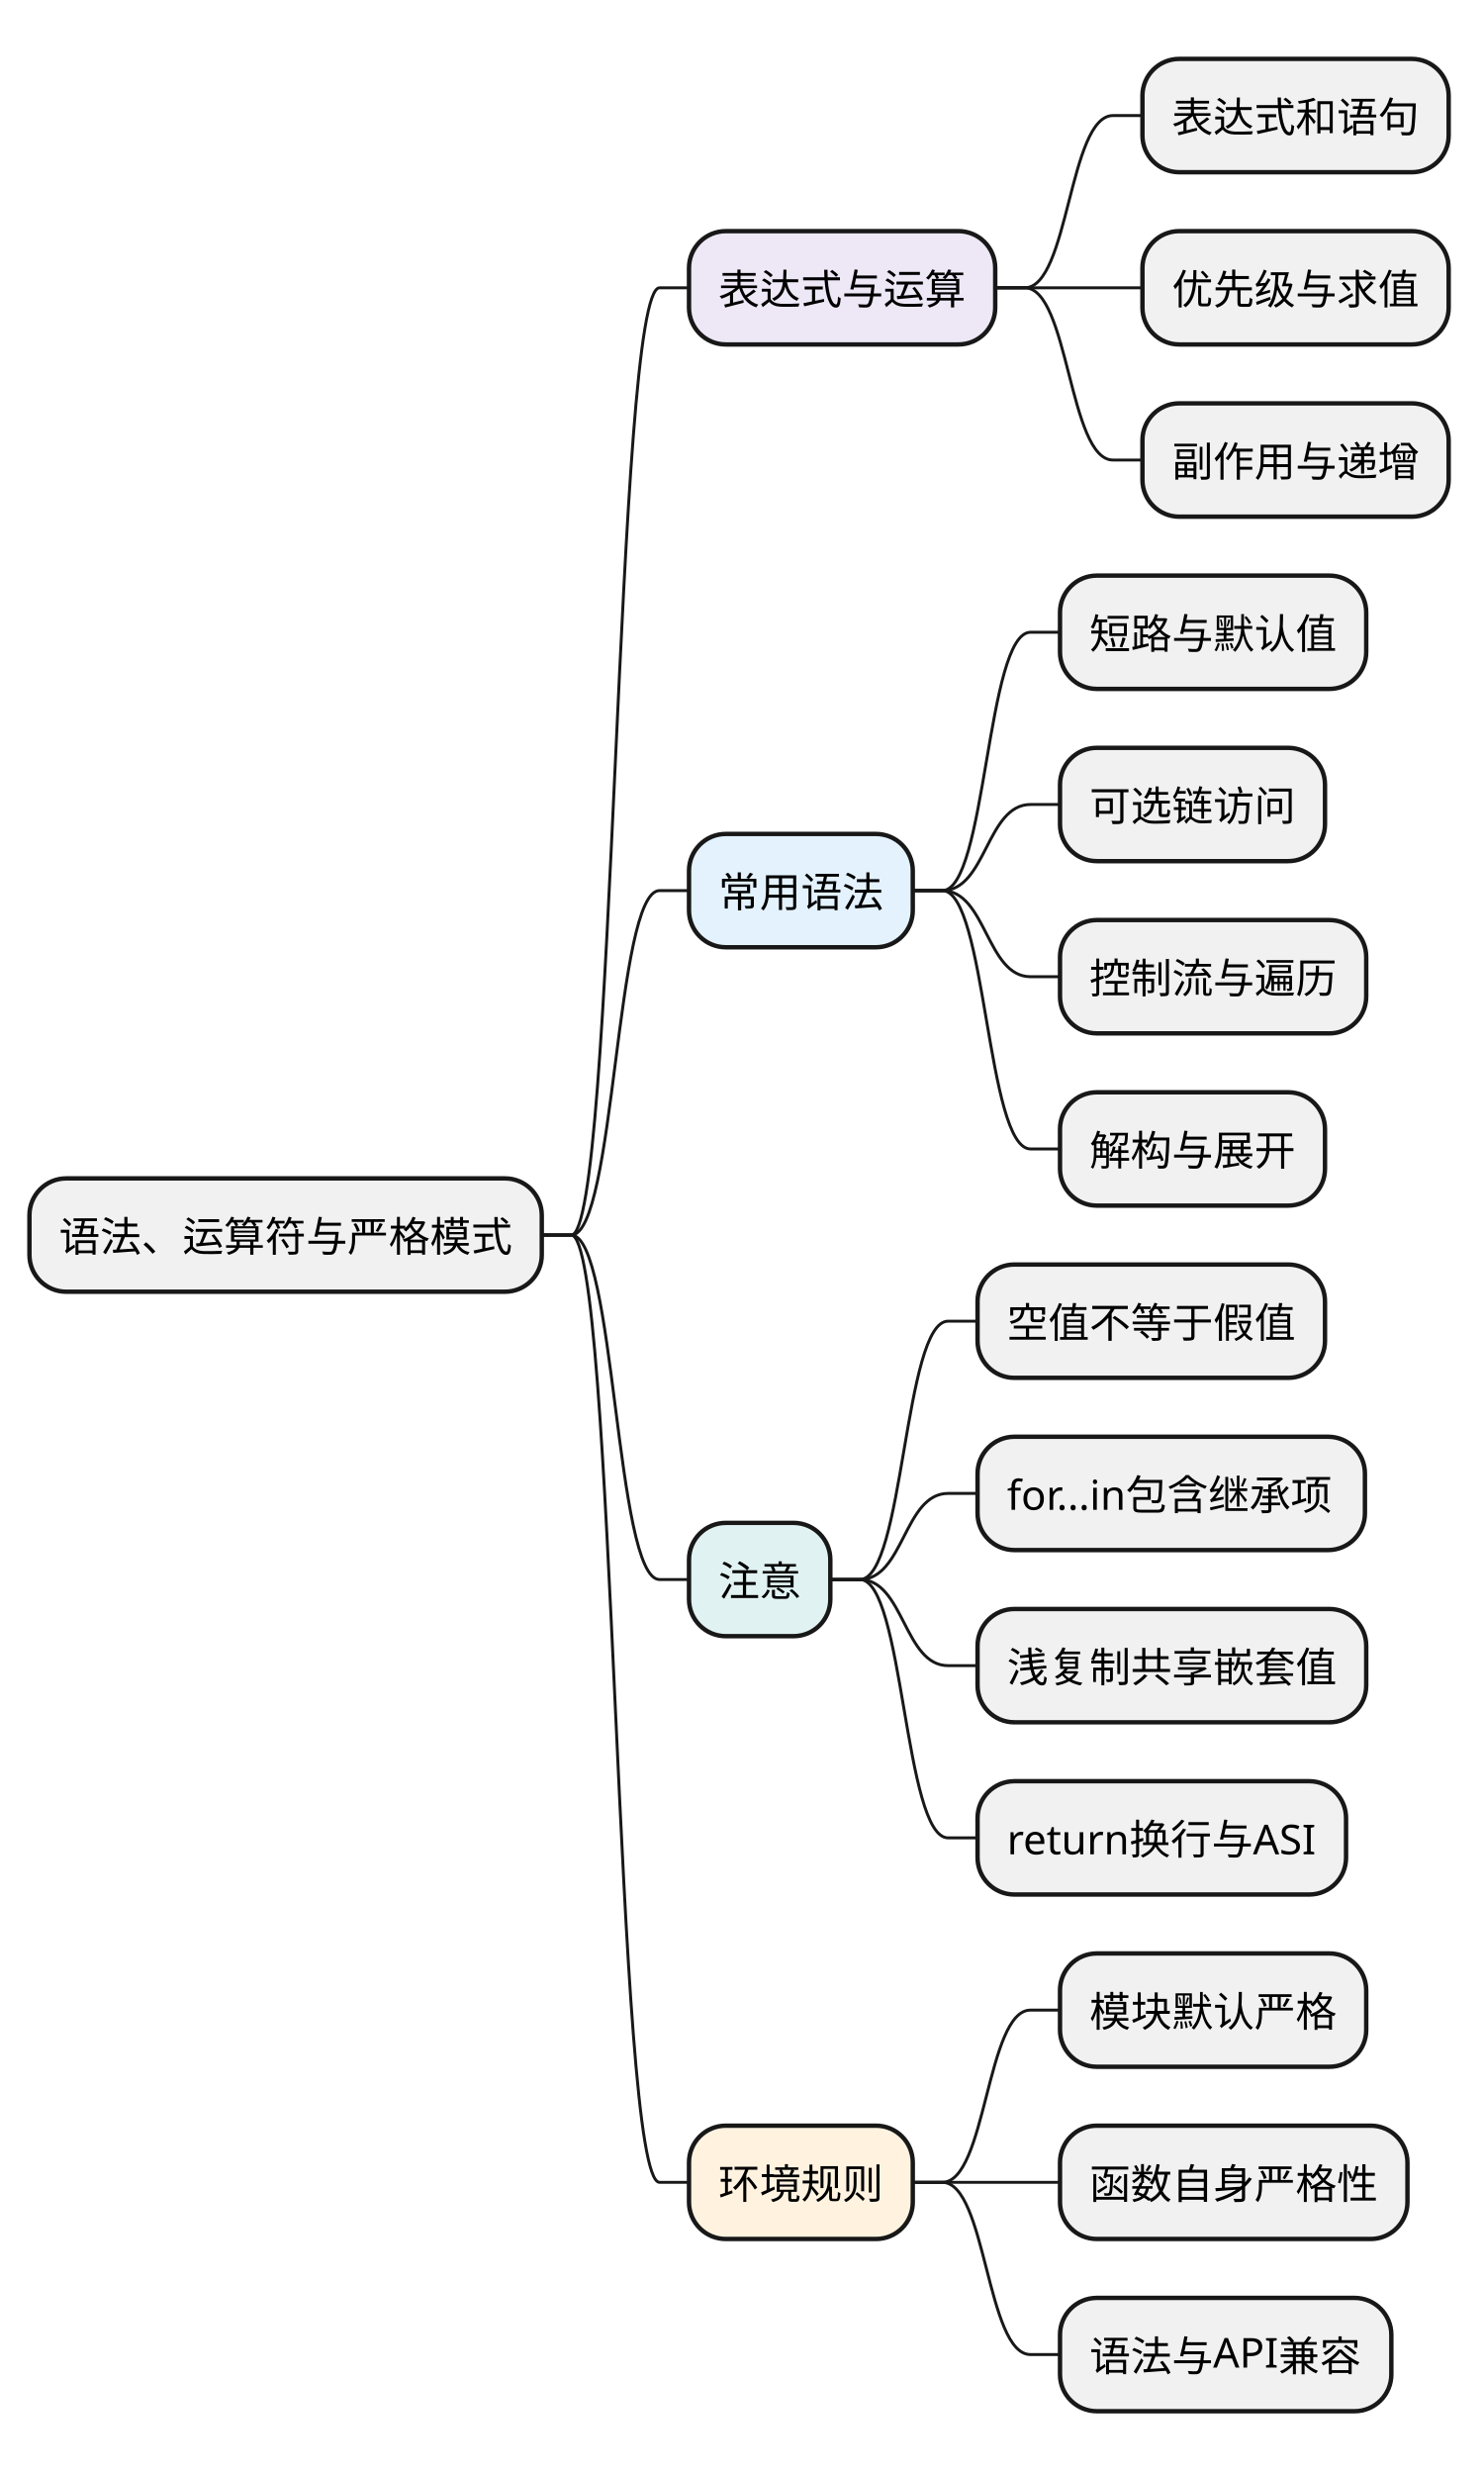
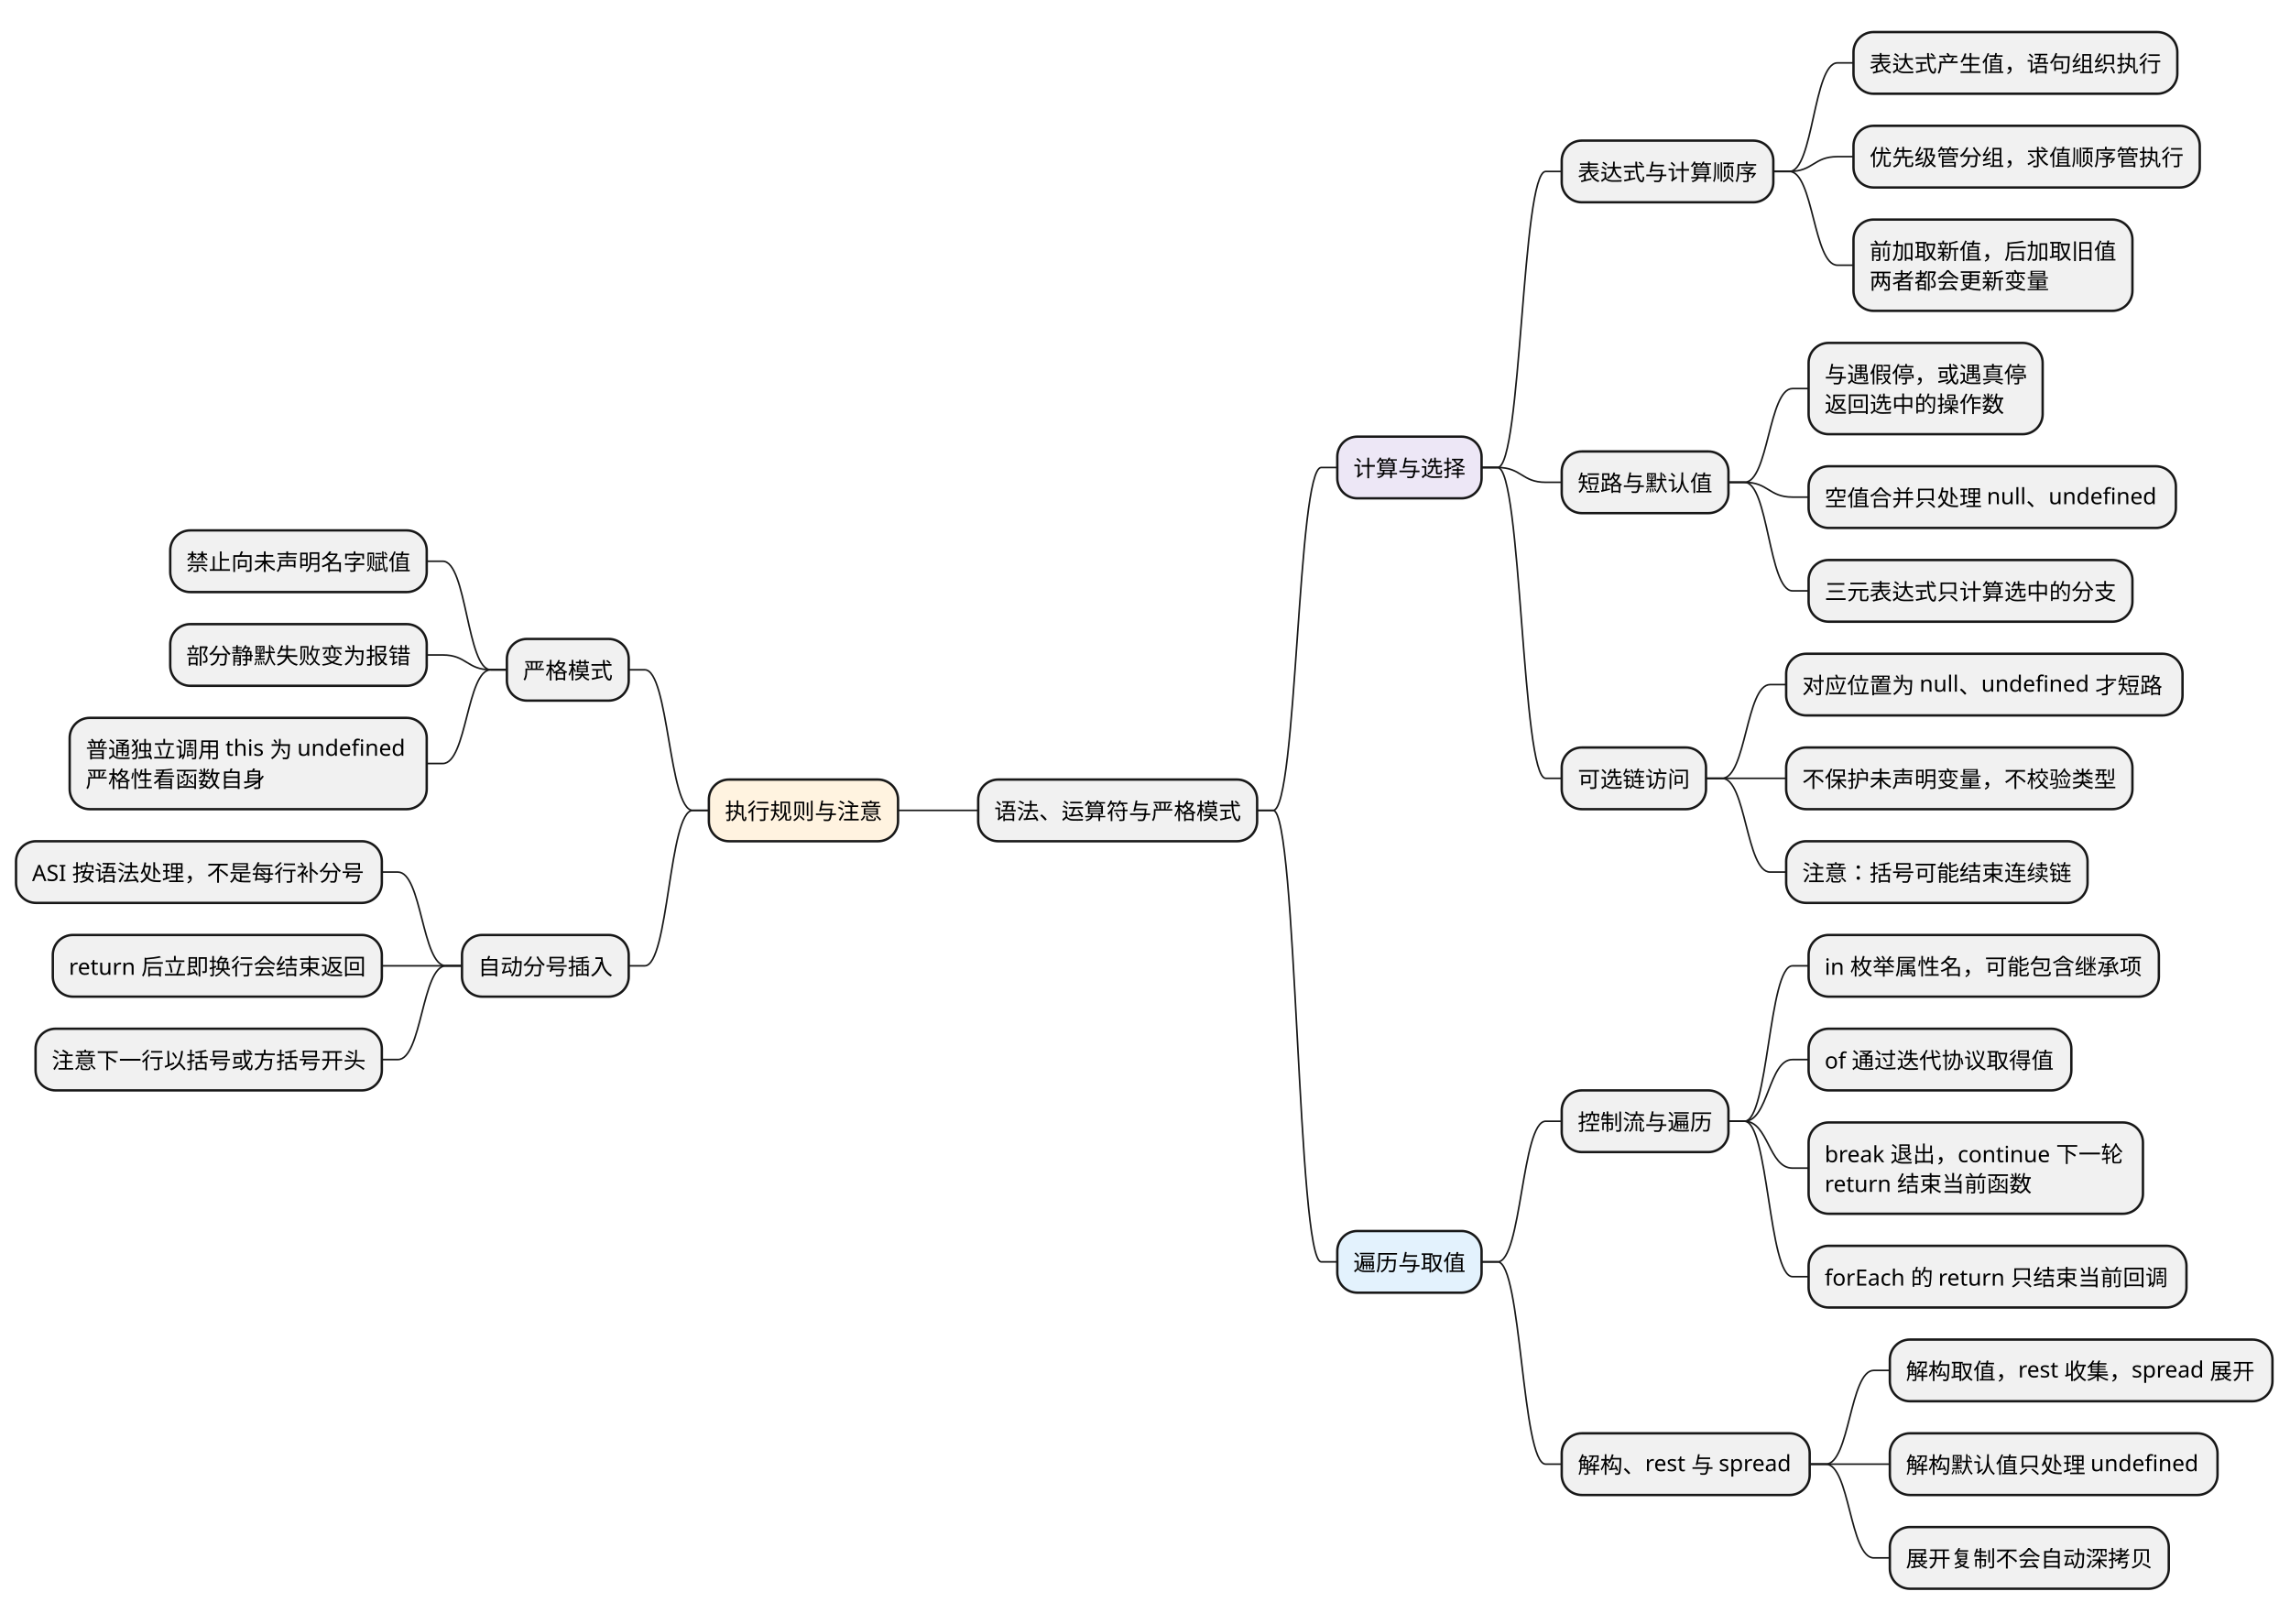
- <svg xmlns="http://www.w3.org/2000/svg" contentStyleType="text/css" data-diagram-type="MINDMAP" height="875px" preserveAspectRatio="none" style="width:525px;height:875px;background:#FFFFFF;" version="1.1" viewBox="0 0 525 875" width="525px" zoomAndPan="magnify">
+ <svg xmlns="http://www.w3.org/2000/svg" contentStyleType="text/css" data-diagram-type="MINDMAP" height="1055.208px" preserveAspectRatio="none" style="width:1488px;height:1055px;background:#FFFFFF;" version="1.1" viewBox="0 0 1488 1055" width="1488.542px" zoomAndPan="magnify">
  <defs />
  <g>
-     <rect fill="#F1F1F1" height="40.081" rx="13.021" ry="13.021" style="stroke:#181818;stroke-width:1.562;" width="181.25" x="10.417" y="416.775" />
-     <text fill="#000000" font-family="Microsoft YaHei" font-size="14.583" lengthAdjust="spacing" textLength="160.417" x="20.833" y="442.622">语法、运算符与严格模式</text>
-     <rect fill="#EDE7F6" height="40.081" rx="13.021" ry="13.021" style="stroke:#181818;stroke-width:1.562;" width="108.333" x="243.75" y="81.747" />
-     <text fill="#000000" font-family="Microsoft YaHei" font-size="14.583" lengthAdjust="spacing" textLength="87.5" x="254.167" y="107.595">表达式与运算</text>
-     <rect fill="#F1F1F1" height="40.081" rx="13.021" ry="13.021" style="stroke:#181818;stroke-width:1.562;" width="108.333" x="404.167" y="20.833" />
-     <text fill="#000000" font-family="Microsoft YaHei" font-size="14.583" lengthAdjust="spacing" textLength="87.5" x="414.583" y="46.681">表达式和语句</text>
-     <path d="M352.083,101.788 L362.5,101.788 C378.125,101.788 378.125,40.874 393.75,40.874 L404.167,40.874" fill="none" style="stroke:#181818;stroke-width:1.042;" />
-     <rect fill="#F1F1F1" height="40.081" rx="13.021" ry="13.021" style="stroke:#181818;stroke-width:1.562;" width="108.333" x="404.167" y="81.747" />
-     <text fill="#000000" font-family="Microsoft YaHei" font-size="14.583" lengthAdjust="spacing" textLength="87.5" x="414.583" y="107.595">优先级与求值</text>
-     <path d="M352.083,101.788 L362.5,101.788 C378.125,101.788 378.125,101.788 393.75,101.788 L404.167,101.788" fill="none" style="stroke:#181818;stroke-width:1.042;" />
-     <rect fill="#F1F1F1" height="40.081" rx="13.021" ry="13.021" style="stroke:#181818;stroke-width:1.562;" width="108.333" x="404.167" y="142.661" />
-     <text fill="#000000" font-family="Microsoft YaHei" font-size="14.583" lengthAdjust="spacing" textLength="87.5" x="414.583" y="168.509">副作用与递增</text>
-     <path d="M352.083,101.788 L362.5,101.788 C378.125,101.788 378.125,162.702 393.75,162.702 L404.167,162.702" fill="none" style="stroke:#181818;stroke-width:1.042;" />
-     <path d="M191.667,436.815 L202.083,436.815 C217.708,436.815 217.708,101.788 233.333,101.788 L243.75,101.788" fill="none" style="stroke:#181818;stroke-width:1.042;" />
-     <rect fill="#E3F2FD" height="40.081" rx="13.021" ry="13.021" style="stroke:#181818;stroke-width:1.562;" width="79.167" x="243.75" y="294.947" />
-     <text fill="#000000" font-family="Microsoft YaHei" font-size="14.583" lengthAdjust="spacing" textLength="58.333" x="254.167" y="320.794">常用语法</text>
-     <rect fill="#F1F1F1" height="40.081" rx="13.021" ry="13.021" style="stroke:#181818;stroke-width:1.562;" width="108.333" x="375" y="203.576" />
-     <text fill="#000000" font-family="Microsoft YaHei" font-size="14.583" lengthAdjust="spacing" textLength="87.5" x="385.417" y="229.423">短路与默认值</text>
-     <path d="M322.917,314.987 L333.333,314.987 C348.958,314.987 348.958,223.616 364.583,223.616 L375,223.616" fill="none" style="stroke:#181818;stroke-width:1.042;" />
-     <rect fill="#F1F1F1" height="40.081" rx="13.021" ry="13.021" style="stroke:#181818;stroke-width:1.562;" width="93.75" x="375" y="264.49" />
-     <text fill="#000000" font-family="Microsoft YaHei" font-size="14.583" lengthAdjust="spacing" textLength="72.917" x="385.417" y="290.337">可选链访问</text>
-     <path d="M322.917,314.987 L333.333,314.987 C348.958,314.987 348.958,284.53 364.583,284.53 L375,284.53" fill="none" style="stroke:#181818;stroke-width:1.042;" />
-     <rect fill="#F1F1F1" height="40.081" rx="13.021" ry="13.021" style="stroke:#181818;stroke-width:1.562;" width="108.333" x="375" y="325.404" />
-     <text fill="#000000" font-family="Microsoft YaHei" font-size="14.583" lengthAdjust="spacing" textLength="87.5" x="385.417" y="351.251">控制流与遍历</text>
-     <path d="M322.917,314.987 L333.333,314.987 C348.958,314.987 348.958,345.444 364.583,345.444 L375,345.444" fill="none" style="stroke:#181818;stroke-width:1.042;" />
-     <rect fill="#F1F1F1" height="40.081" rx="13.021" ry="13.021" style="stroke:#181818;stroke-width:1.562;" width="93.75" x="375" y="386.318" />
-     <text fill="#000000" font-family="Microsoft YaHei" font-size="14.583" lengthAdjust="spacing" textLength="72.917" x="385.417" y="412.165">解构与展开</text>
-     <path d="M322.917,314.987 L333.333,314.987 C348.958,314.987 348.958,406.358 364.583,406.358 L375,406.358" fill="none" style="stroke:#181818;stroke-width:1.042;" />
-     <path d="M191.667,436.815 L202.083,436.815 C217.708,436.815 217.708,314.987 233.333,314.987 L243.75,314.987" fill="none" style="stroke:#181818;stroke-width:1.042;" />
-     <rect fill="#E0F2F1" height="40.081" rx="13.021" ry="13.021" style="stroke:#181818;stroke-width:1.562;" width="50" x="243.75" y="538.603" />
-     <text fill="#000000" font-family="Microsoft YaHei" font-size="14.583" lengthAdjust="spacing" textLength="29.167" x="254.167" y="564.451">注意</text>
-     <rect fill="#F1F1F1" height="40.081" rx="13.021" ry="13.021" style="stroke:#181818;stroke-width:1.562;" width="122.917" x="345.833" y="447.232" />
-     <text fill="#000000" font-family="Microsoft YaHei" font-size="14.583" lengthAdjust="spacing" textLength="102.083" x="356.25" y="473.079">空值不等于假值</text>
-     <path d="M293.75,558.644 L304.167,558.644 C319.792,558.644 319.792,467.272 335.417,467.272 L345.833,467.272" fill="none" style="stroke:#181818;stroke-width:1.042;" />
-     <rect fill="#F1F1F1" height="40.081" rx="13.021" ry="13.021" style="stroke:#181818;stroke-width:1.562;" width="137.044" x="345.833" y="508.146" />
-     <text fill="#000000" font-family="Microsoft YaHei" font-size="14.583" lengthAdjust="spacing" textLength="116.211" x="356.25" y="533.994">for...in包含继承项</text>
-     <path d="M293.75,558.644 L304.167,558.644 C319.792,558.644 319.792,528.187 335.417,528.187 L345.833,528.187" fill="none" style="stroke:#181818;stroke-width:1.042;" />
-     <rect fill="#F1F1F1" height="40.081" rx="13.021" ry="13.021" style="stroke:#181818;stroke-width:1.562;" width="137.5" x="345.833" y="569.06" />
-     <text fill="#000000" font-family="Microsoft YaHei" font-size="14.583" lengthAdjust="spacing" textLength="116.667" x="356.25" y="594.908">浅复制共享嵌套值</text>
-     <path d="M293.75,558.644 L304.167,558.644 C319.792,558.644 319.792,589.101 335.417,589.101 L345.833,589.101" fill="none" style="stroke:#181818;stroke-width:1.042;" />
-     <rect fill="#F1F1F1" height="40.081" rx="13.021" ry="13.021" style="stroke:#181818;stroke-width:1.562;" width="130.365" x="345.833" y="629.974" />
-     <text fill="#000000" font-family="Microsoft YaHei" font-size="14.583" lengthAdjust="spacing" textLength="109.532" x="356.25" y="655.822">return换行与ASI</text>
-     <path d="M293.75,558.644 L304.167,558.644 C319.792,558.644 319.792,650.015 335.417,650.015 L345.833,650.015" fill="none" style="stroke:#181818;stroke-width:1.042;" />
-     <path d="M191.667,436.815 L202.083,436.815 C217.708,436.815 217.708,558.644 233.333,558.644 L243.75,558.644" fill="none" style="stroke:#181818;stroke-width:1.042;" />
-     <rect fill="#FFF3E0" height="40.081" rx="13.021" ry="13.021" style="stroke:#181818;stroke-width:1.562;" width="79.167" x="243.75" y="751.803" />
-     <text fill="#000000" font-family="Microsoft YaHei" font-size="14.583" lengthAdjust="spacing" textLength="58.333" x="254.167" y="777.65">环境规则</text>
-     <rect fill="#F1F1F1" height="40.081" rx="13.021" ry="13.021" style="stroke:#181818;stroke-width:1.562;" width="108.333" x="375" y="690.889" />
-     <text fill="#000000" font-family="Microsoft YaHei" font-size="14.583" lengthAdjust="spacing" textLength="87.5" x="385.417" y="716.736">模块默认严格</text>
-     <path d="M322.917,771.843 L333.333,771.843 C348.958,771.843 348.958,710.929 364.583,710.929 L375,710.929" fill="none" style="stroke:#181818;stroke-width:1.042;" />
-     <rect fill="#F1F1F1" height="40.081" rx="13.021" ry="13.021" style="stroke:#181818;stroke-width:1.562;" width="122.917" x="375" y="751.803" />
-     <text fill="#000000" font-family="Microsoft YaHei" font-size="14.583" lengthAdjust="spacing" textLength="102.083" x="385.417" y="777.65">函数自身严格性</text>
-     <path d="M322.917,771.843 L333.333,771.843 C348.958,771.843 348.958,771.843 364.583,771.843 L375,771.843" fill="none" style="stroke:#181818;stroke-width:1.042;" />
-     <rect fill="#F1F1F1" height="40.081" rx="13.021" ry="13.021" style="stroke:#181818;stroke-width:1.562;" width="117.22" x="375" y="812.717" />
-     <text fill="#000000" font-family="Microsoft YaHei" font-size="14.583" lengthAdjust="spacing" textLength="96.387" x="385.417" y="838.564">语法与API兼容</text>
-     <path d="M322.917,771.843 L333.333,771.843 C348.958,771.843 348.958,832.757 364.583,832.757 L375,832.757" fill="none" style="stroke:#181818;stroke-width:1.042;" />
-     <path d="M191.667,436.815 L202.083,436.815 C217.708,436.815 217.708,771.843 233.333,771.843 L243.75,771.843" fill="none" style="stroke:#181818;stroke-width:1.042;" />
+     <rect fill="#F1F1F1" height="40.081" rx="13.021" ry="13.021" style="stroke:#181818;stroke-width:1.562;" width="181.25" x="635.613" y="506.56" />
+     <text fill="#000000" font-family="Microsoft YaHei" font-size="14.583" lengthAdjust="spacing" textLength="160.417" x="646.03" y="532.408">语法、运算符与严格模式</text>
+     <rect fill="#EDE7F6" height="40.081" rx="13.021" ry="13.021" style="stroke:#181818;stroke-width:1.562;" width="93.75" x="868.946" y="283.737" />
+     <text fill="#000000" font-family="Microsoft YaHei" font-size="14.583" lengthAdjust="spacing" textLength="72.917" x="879.363" y="309.585">计算与选择</text>
+     <rect fill="#F1F1F1" height="40.081" rx="13.021" ry="13.021" style="stroke:#181818;stroke-width:1.562;" width="137.5" x="1014.78" y="91.371" />
+     <text fill="#000000" font-family="Microsoft YaHei" font-size="14.583" lengthAdjust="spacing" textLength="116.667" x="1025.196" y="117.219">表达式与计算顺序</text>
+     <rect fill="#F1F1F1" height="40.081" rx="13.021" ry="13.021" style="stroke:#181818;stroke-width:1.562;" width="210.417" x="1204.363" y="20.833" />
+     <text fill="#000000" font-family="Microsoft YaHei" font-size="14.583" lengthAdjust="spacing" textLength="189.583" x="1214.78" y="46.681">表达式产生值，语句组织执行</text>
+     <path d="M1152.28,111.412 L1162.696,111.412 C1178.321,111.412 1178.321,40.874 1193.946,40.874 L1204.363,40.874" fill="none" style="stroke:#181818;stroke-width:1.042;" />
+     <rect fill="#F1F1F1" height="40.081" rx="13.021" ry="13.021" style="stroke:#181818;stroke-width:1.562;" width="225" x="1204.363" y="81.747" />
+     <text fill="#000000" font-family="Microsoft YaHei" font-size="14.583" lengthAdjust="spacing" textLength="204.167" x="1214.78" y="107.595">优先级管分组，求值顺序管执行</text>
+     <path d="M1152.28,111.412 L1162.696,111.412 C1178.321,111.412 1178.321,101.788 1193.946,101.788 L1204.363,101.788" fill="none" style="stroke:#181818;stroke-width:1.042;" />
+     <rect fill="#F1F1F1" height="59.328" rx="13.021" ry="13.021" style="stroke:#181818;stroke-width:1.562;" width="181.25" x="1204.363" y="142.661" />
+     <text fill="#000000" font-family="Microsoft YaHei" font-size="14.583" lengthAdjust="spacing" textLength="160.417" x="1214.78" y="168.509">前加取新值，后加取旧值</text>
+     <text fill="#000000" font-family="Microsoft YaHei" font-size="14.583" lengthAdjust="spacing" textLength="116.667" x="1214.78" y="187.756">两者都会更新变量</text>
+     <path d="M1152.28,111.412 L1162.696,111.412 C1178.321,111.412 1178.321,172.326 1193.946,172.326 L1204.363,172.326" fill="none" style="stroke:#181818;stroke-width:1.042;" />
+     <path d="M962.696,303.778 L973.113,303.778 C988.738,303.778 988.738,111.412 1004.363,111.412 L1014.78,111.412" fill="none" style="stroke:#181818;stroke-width:1.042;" />
+     <rect fill="#F1F1F1" height="40.081" rx="13.021" ry="13.021" style="stroke:#181818;stroke-width:1.562;" width="108.333" x="1014.78" y="293.361" />
+     <text fill="#000000" font-family="Microsoft YaHei" font-size="14.583" lengthAdjust="spacing" textLength="87.5" x="1025.196" y="319.208">短路与默认值</text>
+     <rect fill="#F1F1F1" height="59.328" rx="13.021" ry="13.021" style="stroke:#181818;stroke-width:1.562;" width="152.083" x="1175.196" y="222.823" />
+     <text fill="#000000" font-family="Microsoft YaHei" font-size="14.583" lengthAdjust="spacing" textLength="131.25" x="1185.613" y="248.671">与遇假停，或遇真停</text>
+     <text fill="#000000" font-family="Microsoft YaHei" font-size="14.583" lengthAdjust="spacing" textLength="116.667" x="1185.613" y="267.918">返回选中的操作数</text>
+     <path d="M1123.113,313.401 L1133.53,313.401 C1149.155,313.401 1149.155,252.487 1164.78,252.487 L1175.196,252.487" fill="none" style="stroke:#181818;stroke-width:1.042;" />
+     <rect fill="#F1F1F1" height="40.081" rx="13.021" ry="13.021" style="stroke:#181818;stroke-width:1.562;" width="238.65" x="1175.196" y="302.985" />
+     <text fill="#000000" font-family="Microsoft YaHei" font-size="14.583" lengthAdjust="spacing" textLength="217.817" x="1185.613" y="328.832">空值合并只处理 null、undefined</text>
+     <path d="M1123.113,313.401 L1133.53,313.401 C1149.155,313.401 1149.155,323.025 1164.78,323.025 L1175.196,323.025" fill="none" style="stroke:#181818;stroke-width:1.042;" />
+     <rect fill="#F1F1F1" height="40.081" rx="13.021" ry="13.021" style="stroke:#181818;stroke-width:1.562;" width="210.417" x="1175.196" y="363.899" />
+     <text fill="#000000" font-family="Microsoft YaHei" font-size="14.583" lengthAdjust="spacing" textLength="189.583" x="1185.613" y="389.746">三元表达式只计算选中的分支</text>
+     <path d="M1123.113,313.401 L1133.53,313.401 C1149.155,313.401 1149.155,383.939 1164.78,383.939 L1175.196,383.939" fill="none" style="stroke:#181818;stroke-width:1.042;" />
+     <path d="M962.696,303.778 L973.113,303.778 C988.738,303.778 988.738,313.401 1004.363,313.401 L1014.78,313.401" fill="none" style="stroke:#181818;stroke-width:1.042;" />
+     <rect fill="#F1F1F1" height="40.081" rx="13.021" ry="13.021" style="stroke:#181818;stroke-width:1.562;" width="93.75" x="1014.78" y="485.727" />
+     <text fill="#000000" font-family="Microsoft YaHei" font-size="14.583" lengthAdjust="spacing" textLength="72.917" x="1025.196" y="511.574">可选链访问</text>
+     <rect fill="#F1F1F1" height="40.081" rx="13.021" ry="13.021" style="stroke:#181818;stroke-width:1.562;" width="257.549" x="1160.613" y="424.813" />
+     <text fill="#000000" font-family="Microsoft YaHei" font-size="14.583" lengthAdjust="spacing" textLength="236.716" x="1171.03" y="450.66">对应位置为 null、undefined 才短路</text>
+     <path d="M1108.53,505.767 L1118.946,505.767 C1134.571,505.767 1134.571,444.853 1150.196,444.853 L1160.613,444.853" fill="none" style="stroke:#181818;stroke-width:1.042;" />
+     <rect fill="#F1F1F1" height="40.081" rx="13.021" ry="13.021" style="stroke:#181818;stroke-width:1.562;" width="225" x="1160.613" y="485.727" />
+     <text fill="#000000" font-family="Microsoft YaHei" font-size="14.583" lengthAdjust="spacing" textLength="204.167" x="1171.03" y="511.574">不保护未声明变量，不校验类型</text>
+     <path d="M1108.53,505.767 L1118.946,505.767 C1134.571,505.767 1134.571,505.767 1150.196,505.767 L1160.613,505.767" fill="none" style="stroke:#181818;stroke-width:1.042;" />
+     <rect fill="#F1F1F1" height="40.081" rx="13.021" ry="13.021" style="stroke:#181818;stroke-width:1.562;" width="195.833" x="1160.613" y="546.641" />
+     <text fill="#000000" font-family="Microsoft YaHei" font-size="14.583" lengthAdjust="spacing" textLength="175" x="1171.03" y="572.488">注意：括号可能结束连续链</text>
+     <path d="M1108.53,505.767 L1118.946,505.767 C1134.571,505.767 1134.571,566.681 1150.196,566.681 L1160.613,566.681" fill="none" style="stroke:#181818;stroke-width:1.042;" />
+     <path d="M962.696,303.778 L973.113,303.778 C988.738,303.778 988.738,505.767 1004.363,505.767 L1014.78,505.767" fill="none" style="stroke:#181818;stroke-width:1.042;" />
+     <path d="M816.863,526.601 L827.28,526.601 C842.905,526.601 842.905,303.778 858.53,303.778 L868.946,303.778" fill="none" style="stroke:#181818;stroke-width:1.042;" />
+     <rect fill="#E3F2FD" height="40.081" rx="13.021" ry="13.021" style="stroke:#181818;stroke-width:1.562;" width="93.75" x="868.946" y="799.921" />
+     <text fill="#000000" font-family="Microsoft YaHei" font-size="14.583" lengthAdjust="spacing" textLength="72.917" x="879.363" y="825.769">遍历与取值</text>
+     <rect fill="#F1F1F1" height="40.081" rx="13.021" ry="13.021" style="stroke:#181818;stroke-width:1.562;" width="108.333" x="1014.78" y="708.55" />
+     <text fill="#000000" font-family="Microsoft YaHei" font-size="14.583" lengthAdjust="spacing" textLength="87.5" x="1025.196" y="734.397">控制流与遍历</text>
+     <rect fill="#F1F1F1" height="40.081" rx="13.021" ry="13.021" style="stroke:#181818;stroke-width:1.562;" width="227.599" x="1175.196" y="607.555" />
+     <text fill="#000000" font-family="Microsoft YaHei" font-size="14.583" lengthAdjust="spacing" textLength="206.766" x="1185.613" y="633.403">in 枚举属性名，可能包含继承项</text>
+     <path d="M1123.113,728.59 L1133.53,728.59 C1149.155,728.59 1149.155,627.596 1164.78,627.596 L1175.196,627.596" fill="none" style="stroke:#181818;stroke-width:1.042;" />
+     <rect fill="#F1F1F1" height="40.081" rx="13.021" ry="13.021" style="stroke:#181818;stroke-width:1.562;" width="170.726" x="1175.196" y="668.469" />
+     <text fill="#000000" font-family="Microsoft YaHei" font-size="14.583" lengthAdjust="spacing" textLength="149.892" x="1185.613" y="694.317">of 通过迭代协议取得值</text>
+     <path d="M1123.113,728.59 L1133.53,728.59 C1149.155,728.59 1149.155,688.51 1164.78,688.51 L1175.196,688.51" fill="none" style="stroke:#181818;stroke-width:1.042;" />
+     <rect fill="#F1F1F1" height="59.328" rx="13.021" ry="13.021" style="stroke:#181818;stroke-width:1.562;" width="217.253" x="1175.196" y="729.383" />
+     <text fill="#000000" font-family="Microsoft YaHei" font-size="14.583" lengthAdjust="spacing" textLength="196.419" x="1185.613" y="755.231">break 退出，continue 下一轮</text>
+     <text fill="#000000" font-family="Microsoft YaHei" font-size="14.583" lengthAdjust="spacing" textLength="134.632" x="1185.613" y="774.478">return 结束当前函数</text>
+     <path d="M1123.113,728.59 L1133.53,728.59 C1149.155,728.59 1149.155,759.047 1164.78,759.047 L1175.196,759.047" fill="none" style="stroke:#181818;stroke-width:1.042;" />
+     <rect fill="#F1F1F1" height="40.081" rx="13.021" ry="13.021" style="stroke:#181818;stroke-width:1.562;" width="245.529" x="1175.196" y="809.545" />
+     <text fill="#000000" font-family="Microsoft YaHei" font-size="14.583" lengthAdjust="spacing" textLength="224.696" x="1185.613" y="835.392">forEach 的 return 只结束当前回调</text>
+     <path d="M1123.113,728.59 L1133.53,728.59 C1149.155,728.59 1149.155,829.585 1164.78,829.585 L1175.196,829.585" fill="none" style="stroke:#181818;stroke-width:1.042;" />
+     <path d="M962.696,819.962 L973.113,819.962 C988.738,819.962 988.738,728.59 1004.363,728.59 L1014.78,728.59" fill="none" style="stroke:#181818;stroke-width:1.042;" />
+     <rect fill="#F1F1F1" height="40.081" rx="13.021" ry="13.021" style="stroke:#181818;stroke-width:1.562;" width="161.12" x="1014.78" y="931.373" />
+     <text fill="#000000" font-family="Microsoft YaHei" font-size="14.583" lengthAdjust="spacing" textLength="140.286" x="1025.196" y="957.221">解构、rest 与 spread</text>
+     <rect fill="#F1F1F1" height="40.081" rx="13.021" ry="13.021" style="stroke:#181818;stroke-width:1.562;" width="248.62" x="1227.983" y="870.459" />
+     <text fill="#000000" font-family="Microsoft YaHei" font-size="14.583" lengthAdjust="spacing" textLength="227.786" x="1238.399" y="896.306">解构取值，rest 收集，spread 展开</text>
+     <path d="M1175.899,951.413 L1186.316,951.413 C1201.941,951.413 1201.941,890.499 1217.566,890.499 L1227.983,890.499" fill="none" style="stroke:#181818;stroke-width:1.042;" />
+     <rect fill="#F1F1F1" height="40.081" rx="13.021" ry="13.021" style="stroke:#181818;stroke-width:1.562;" width="212.916" x="1227.983" y="931.373" />
+     <text fill="#000000" font-family="Microsoft YaHei" font-size="14.583" lengthAdjust="spacing" textLength="192.083" x="1238.399" y="957.221">解构默认值只处理 undefined</text>
+     <path d="M1175.899,951.413 L1186.316,951.413 C1201.941,951.413 1201.941,951.413 1217.566,951.413 L1227.983,951.413" fill="none" style="stroke:#181818;stroke-width:1.042;" />
+     <rect fill="#F1F1F1" height="40.081" rx="13.021" ry="13.021" style="stroke:#181818;stroke-width:1.562;" width="181.25" x="1227.983" y="992.287" />
+     <text fill="#000000" font-family="Microsoft YaHei" font-size="14.583" lengthAdjust="spacing" textLength="160.417" x="1238.399" y="1018.135">展开复制不会自动深拷贝</text>
+     <path d="M1175.899,951.413 L1186.316,951.413 C1201.941,951.413 1201.941,1012.328 1217.566,1012.328 L1227.983,1012.328" fill="none" style="stroke:#181818;stroke-width:1.042;" />
+     <path d="M962.696,819.962 L973.113,819.962 C988.738,819.962 988.738,951.413 1004.363,951.413 L1014.78,951.413" fill="none" style="stroke:#181818;stroke-width:1.042;" />
+     <path d="M816.863,526.601 L827.28,526.601 C842.905,526.601 842.905,819.962 858.53,819.962 L868.946,819.962" fill="none" style="stroke:#181818;stroke-width:1.042;" />
+     <rect fill="#FFF3E0" height="40.081" rx="13.021" ry="13.021" style="stroke:#181818;stroke-width:1.562;" width="122.917" x="460.613" y="506.56" />
+     <text fill="#000000" font-family="Microsoft YaHei" font-size="14.583" lengthAdjust="spacing" textLength="102.083" x="471.03" y="532.408">执行规则与注意</text>
+     <rect fill="#F1F1F1" height="40.081" rx="13.021" ry="13.021" style="stroke:#181818;stroke-width:1.562;" width="79.167" x="329.363" y="415.189" />
+     <text fill="#000000" font-family="Microsoft YaHei" font-size="14.583" lengthAdjust="spacing" textLength="58.333" x="339.78" y="441.036">严格模式</text>
+     <rect fill="#F1F1F1" height="40.081" rx="13.021" ry="13.021" style="stroke:#181818;stroke-width:1.562;" width="166.667" x="110.613" y="344.651" />
+     <text fill="#000000" font-family="Microsoft YaHei" font-size="14.583" lengthAdjust="spacing" textLength="145.833" x="121.03" y="370.499">禁止向未声明名字赋值</text>
+     <path d="M329.363,435.229 L318.946,435.229 C303.321,435.229 303.321,364.692 287.696,364.692 L277.28,364.692" fill="none" style="stroke:#181818;stroke-width:1.042;" />
+     <rect fill="#F1F1F1" height="40.081" rx="13.021" ry="13.021" style="stroke:#181818;stroke-width:1.562;" width="166.667" x="110.613" y="405.565" />
+     <text fill="#000000" font-family="Microsoft YaHei" font-size="14.583" lengthAdjust="spacing" textLength="145.833" x="121.03" y="431.413">部分静默失败变为报错</text>
+     <path d="M329.363,435.229 L318.946,435.229 C303.321,435.229 303.321,425.606 287.696,425.606 L277.28,425.606" fill="none" style="stroke:#181818;stroke-width:1.042;" />
+     <rect fill="#F1F1F1" height="59.328" rx="13.021" ry="13.021" style="stroke:#181818;stroke-width:1.562;" width="232.007" x="45.273" y="466.479" />
+     <text fill="#000000" font-family="Microsoft YaHei" font-size="14.583" lengthAdjust="spacing" textLength="211.173" x="55.69" y="492.327">普通独立调用 this 为 undefined</text>
+     <text fill="#000000" font-family="Microsoft YaHei" font-size="14.583" lengthAdjust="spacing" textLength="116.667" x="55.69" y="511.574">严格性看函数自身</text>
+     <path d="M329.363,435.229 L318.946,435.229 C303.321,435.229 303.321,496.144 287.696,496.144 L277.28,496.144" fill="none" style="stroke:#181818;stroke-width:1.042;" />
+     <path d="M460.613,526.601 L450.196,526.601 C434.571,526.601 434.571,435.229 418.946,435.229 L408.53,435.229" fill="none" style="stroke:#181818;stroke-width:1.042;" />
+     <rect fill="#F1F1F1" height="40.081" rx="13.021" ry="13.021" style="stroke:#181818;stroke-width:1.562;" width="108.333" x="300.196" y="607.555" />
+     <text fill="#000000" font-family="Microsoft YaHei" font-size="14.583" lengthAdjust="spacing" textLength="87.5" x="310.613" y="633.403">自动分号插入</text>
+     <rect fill="#F1F1F1" height="40.081" rx="13.021" ry="13.021" style="stroke:#181818;stroke-width:1.562;" width="237.696" x="10.417" y="546.641" />
+     <text fill="#000000" font-family="Microsoft YaHei" font-size="14.583" lengthAdjust="spacing" textLength="216.863" x="20.833" y="572.488">ASI 按语法处理，不是每行补分号</text>
+     <path d="M300.196,627.596 L289.78,627.596 C274.155,627.596 274.155,566.681 258.53,566.681 L248.113,566.681" fill="none" style="stroke:#181818;stroke-width:1.042;" />
+     <rect fill="#F1F1F1" height="40.081" rx="13.021" ry="13.021" style="stroke:#181818;stroke-width:1.562;" width="213.799" x="34.314" y="607.555" />
+     <text fill="#000000" font-family="Microsoft YaHei" font-size="14.583" lengthAdjust="spacing" textLength="192.966" x="44.731" y="633.403">return 后立即换行会结束返回</text>
+     <path d="M300.196,627.596 L289.78,627.596 C274.155,627.596 274.155,627.596 258.53,627.596 L248.113,627.596" fill="none" style="stroke:#181818;stroke-width:1.042;" />
+     <rect fill="#F1F1F1" height="40.081" rx="13.021" ry="13.021" style="stroke:#181818;stroke-width:1.562;" width="225" x="23.113" y="668.469" />
+     <text fill="#000000" font-family="Microsoft YaHei" font-size="14.583" lengthAdjust="spacing" textLength="204.167" x="33.53" y="694.317">注意下一行以括号或方括号开头</text>
+     <path d="M300.196,627.596 L289.78,627.596 C274.155,627.596 274.155,688.51 258.53,688.51 L248.113,688.51" fill="none" style="stroke:#181818;stroke-width:1.042;" />
+     <path d="M460.613,526.601 L450.196,526.601 C434.571,526.601 434.571,627.596 418.946,627.596 L408.53,627.596" fill="none" style="stroke:#181818;stroke-width:1.042;" />
+     <path d="M635.613,526.601 L625.196,526.601 C609.571,526.601 609.571,526.601 593.946,526.601 L583.53,526.601" fill="none" style="stroke:#181818;stroke-width:1.042;" />
  </g>
</svg>
